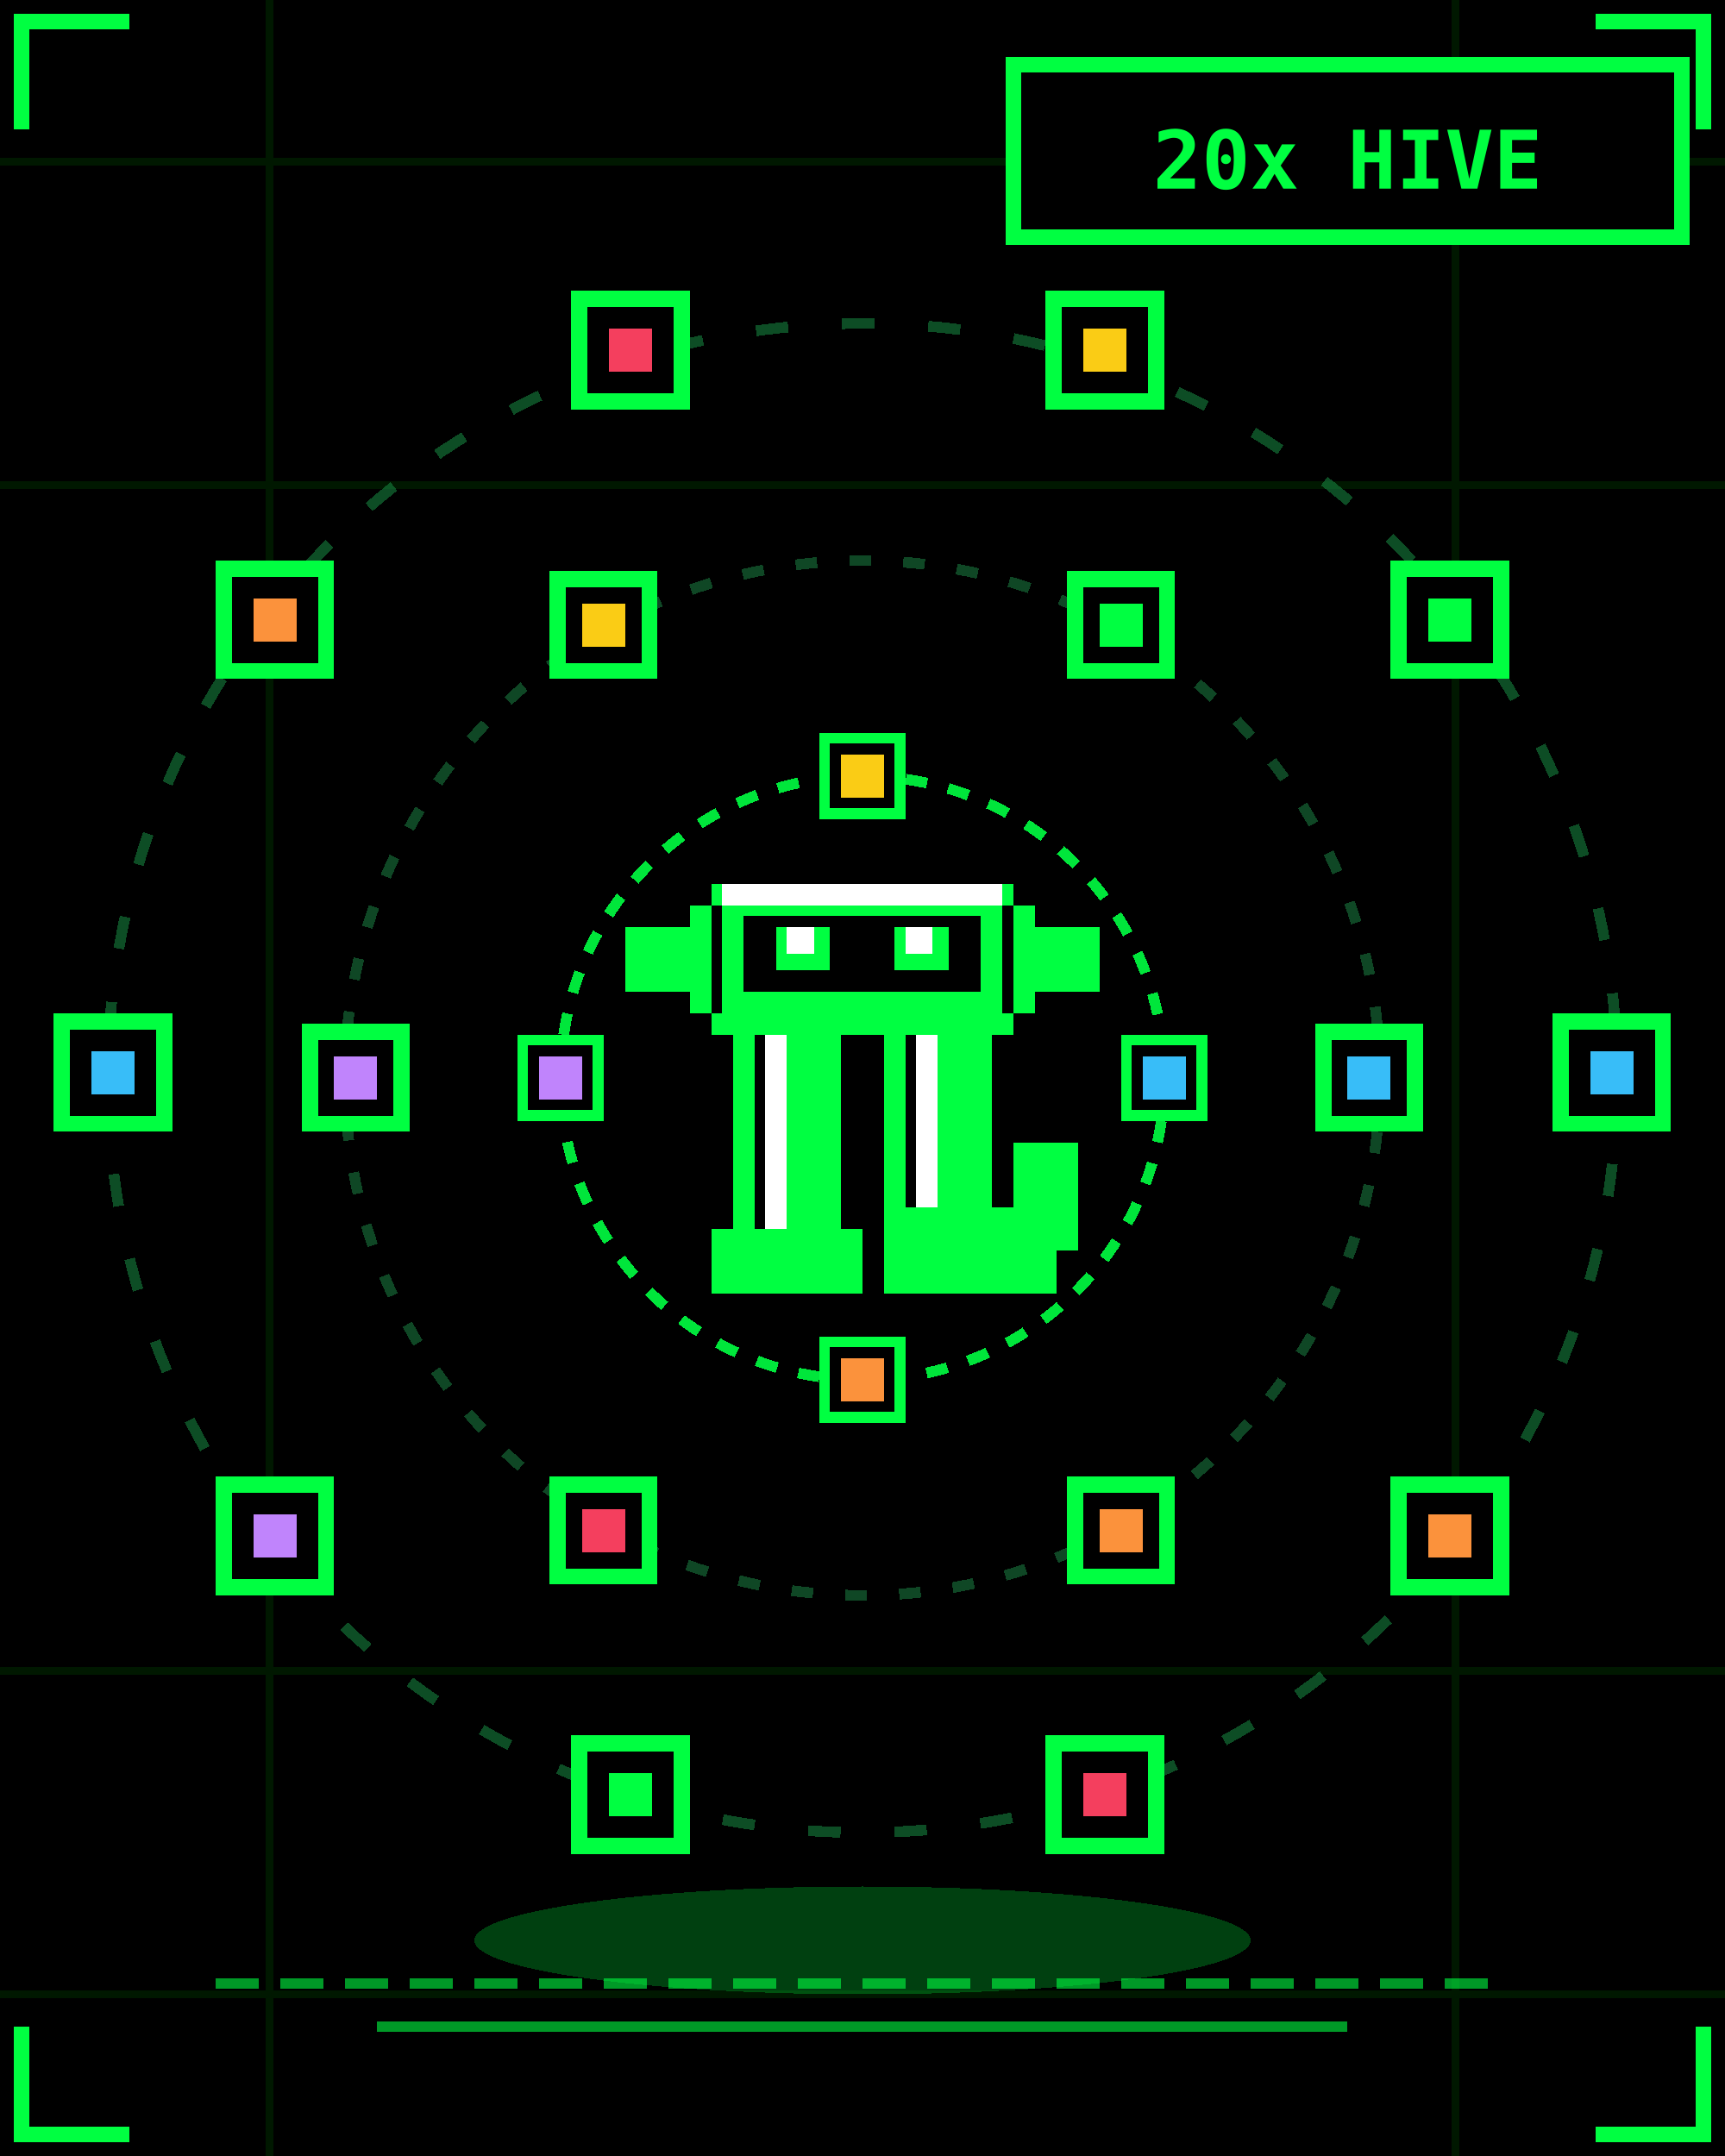
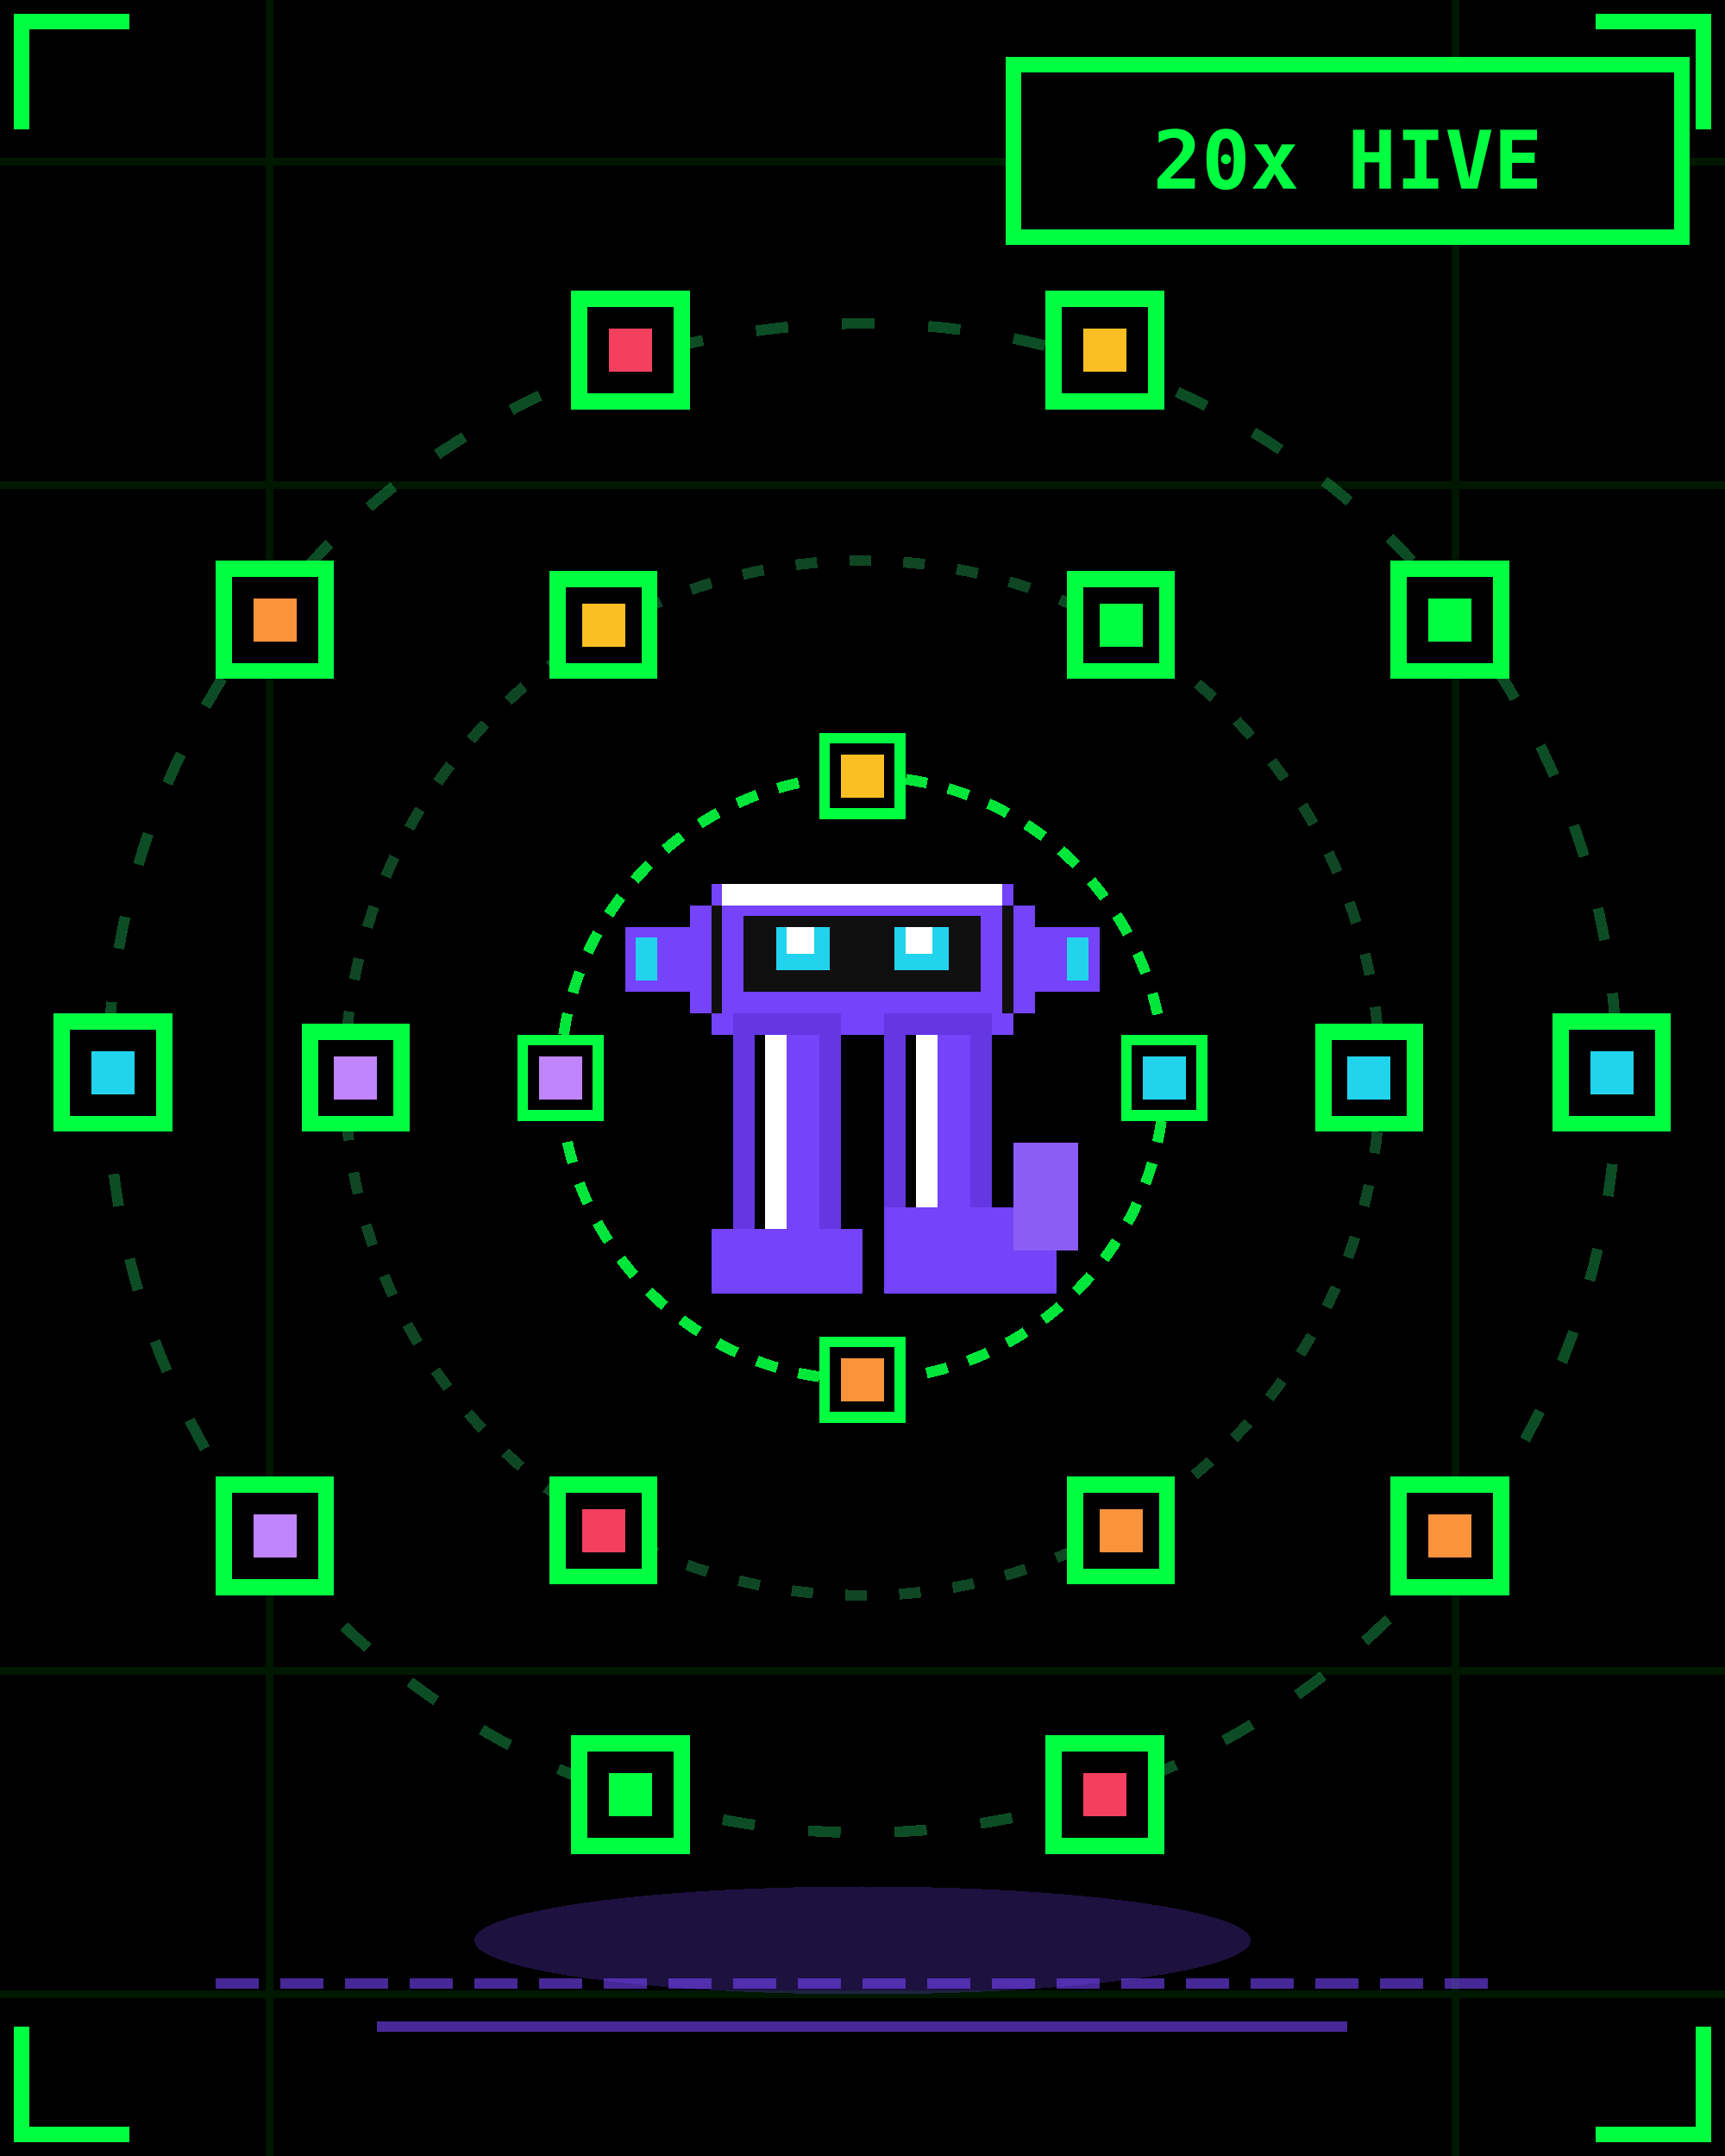
<svg xmlns="http://www.w3.org/2000/svg" viewBox="0 0 160 200" width="100%" height="100%" preserveAspectRatio="none" shape-rendering="crispEdges">
  <style>
    @keyframes vortexRing1 { 0% { transform: rotate(0deg); } 100% { transform: rotate(360deg); } }
    @keyframes vortexRing2 { 0% { transform: rotate(360deg); } 100% { transform: rotate(0deg); } }
    @keyframes vortexRing3 { 0% { transform: rotate(0deg); } 100% { transform: rotate(360deg); } }
    @keyframes levitateCenter { 0%, 100% { transform: translateY(0px); } 50% { transform: translateY(-4px); } }
    .ring-1 { animation: vortexRing1 8s steps(8) infinite; transform-origin: 80px 100px; }
    .ring-2 { animation: vortexRing2 12s steps(10) infinite; transform-origin: 80px 100px; }
    .ring-3 { animation: vortexRing3 16s steps(14) infinite; transform-origin: 80px 100px; }
    .pip-commander { animation: levitateCenter 1.8s steps(2) infinite; transform-origin: 80px 100px; }
  </style>
  <rect width="160" height="200" fill="#000000" />
  <g stroke="#003b00" stroke-width="0.75" opacity="0.4">
    <line x1="0" y1="15" x2="160" y2="15" />
    <line x1="0" y1="45" x2="160" y2="45" />
    <line x1="0" y1="155" x2="160" y2="155" />
    <line x1="0" y1="185" x2="160" y2="185" />
    <line x1="25" y1="0" x2="25" y2="200" />
    <line x1="135" y1="0" x2="135" y2="200" />
  </g>
  <g stroke="#00ff41" stroke-width="1.5" fill="none">
    <path d="M2,12 L2,2 L12,2" />
    <path d="M158,12 L158,2 L148,2" />
    <path d="M2,188 L2,198 L12,198" />
    <path d="M158,188 L158,198 L148,198" />
  </g>
  <g transform="translate(94, 6)">
    <rect width="62" height="16" fill="#000000" stroke="#00ff41" stroke-width="1.5" />
    <text x="31" y="11.5" font-family="'Fira Code', monospace" font-size="7.5" font-weight="900" fill="#00ff41" text-anchor="middle">20x HIVE</text>
  </g>
-   <g opacity="0.6" stroke="#00ff41" stroke-width="1">
+   <g opacity="0.6" stroke="#7443fa" stroke-width="1">
    <line x1="20" y1="184" x2="140" y2="184" stroke-dasharray="4,2" />
    <line x1="35" y1="188" x2="125" y2="188" />
  </g>
-   <ellipse cx="80" cy="180" rx="36" ry="5" fill="#00ff41" opacity="0.25" />
+   <ellipse cx="80" cy="180" rx="36" ry="5" fill="#7443fa" opacity="0.25" />
  <g class="ring-3">
    <circle cx="80" cy="100" r="70" fill="none" stroke="#15803d" stroke-width="1" stroke-dasharray="3,5" opacity="0.6" />
    <g transform="translate(144, 94)">
      <rect width="11" height="11" fill="#00ff41" />
      <rect x="1.5" y="1.5" width="8" height="8" fill="#000" />
-       <rect x="3.5" y="3.5" width="4" height="4" fill="#38bdf8" />
+       <rect x="3.5" y="3.5" width="4" height="4" fill="#22d3ee" />
    </g>
    <g transform="translate(129, 137)">
      <rect width="11" height="11" fill="#00ff41" />
      <rect x="1.5" y="1.5" width="8" height="8" fill="#000" />
      <rect x="3.5" y="3.5" width="4" height="4" fill="#fb923c" />
    </g>
    <g transform="translate(97, 161)">
      <rect width="11" height="11" fill="#00ff41" />
      <rect x="1.5" y="1.5" width="8" height="8" fill="#000" />
      <rect x="3.5" y="3.5" width="4" height="4" fill="#f43f5e" />
    </g>
    <g transform="translate(53, 161)">
      <rect width="11" height="11" fill="#00ff41" />
      <rect x="1.5" y="1.5" width="8" height="8" fill="#000" />
      <rect x="3.5" y="3.5" width="4" height="4" fill="#00ff41" />
    </g>
    <g transform="translate(20, 137)">
      <rect width="11" height="11" fill="#00ff41" />
      <rect x="1.5" y="1.5" width="8" height="8" fill="#000" />
      <rect x="3.5" y="3.5" width="4" height="4" fill="#c084fc" />
    </g>
    <g transform="translate(5, 94)">
      <rect width="11" height="11" fill="#00ff41" />
      <rect x="1.5" y="1.5" width="8" height="8" fill="#000" />
-       <rect x="3.5" y="3.5" width="4" height="4" fill="#38bdf8" />
+       <rect x="3.5" y="3.5" width="4" height="4" fill="#22d3ee" />
    </g>
    <g transform="translate(20, 52)">
      <rect width="11" height="11" fill="#00ff41" />
      <rect x="1.5" y="1.5" width="8" height="8" fill="#000" />
      <rect x="3.5" y="3.5" width="4" height="4" fill="#fb923c" />
    </g>
    <g transform="translate(53, 27)">
      <rect width="11" height="11" fill="#00ff41" />
      <rect x="1.5" y="1.5" width="8" height="8" fill="#000" />
      <rect x="3.5" y="3.5" width="4" height="4" fill="#f43f5e" />
    </g>
    <g transform="translate(97, 27)">
      <rect width="11" height="11" fill="#00ff41" />
      <rect x="1.5" y="1.5" width="8" height="8" fill="#000" />
-       <rect x="3.5" y="3.5" width="4" height="4" fill="#facc15" />
+       <rect x="3.5" y="3.5" width="4" height="4" fill="#fbbf24" />
    </g>
    <g transform="translate(129, 52)">
      <rect width="11" height="11" fill="#00ff41" />
      <rect x="1.5" y="1.5" width="8" height="8" fill="#000" />
      <rect x="3.5" y="3.5" width="4" height="4" fill="#00ff41" />
    </g>
  </g>
  <g class="ring-2">
    <circle cx="80" cy="100" r="48" fill="none" stroke="#166534" stroke-width="1" stroke-dasharray="2,3" opacity="0.7" />
    <g transform="translate(122, 95)">
      <rect width="10" height="10" fill="#00ff41" />
      <rect x="1.5" y="1.5" width="7" height="7" fill="#000" />
-       <rect x="3" y="3" width="4" height="4" fill="#38bdf8" />
+       <rect x="3" y="3" width="4" height="4" fill="#22d3ee" />
    </g>
    <g transform="translate(99, 137)">
      <rect width="10" height="10" fill="#00ff41" />
      <rect x="1.5" y="1.5" width="7" height="7" fill="#000" />
      <rect x="3" y="3" width="4" height="4" fill="#fb923c" />
    </g>
    <g transform="translate(51, 137)">
      <rect width="10" height="10" fill="#00ff41" />
      <rect x="1.5" y="1.5" width="7" height="7" fill="#000" />
      <rect x="3" y="3" width="4" height="4" fill="#f43f5e" />
    </g>
    <g transform="translate(28, 95)">
      <rect width="10" height="10" fill="#00ff41" />
      <rect x="1.5" y="1.5" width="7" height="7" fill="#000" />
      <rect x="3" y="3" width="4" height="4" fill="#c084fc" />
    </g>
    <g transform="translate(51, 53)">
      <rect width="10" height="10" fill="#00ff41" />
      <rect x="1.5" y="1.5" width="7" height="7" fill="#000" />
-       <rect x="3" y="3" width="4" height="4" fill="#facc15" />
+       <rect x="3" y="3" width="4" height="4" fill="#fbbf24" />
    </g>
    <g transform="translate(99, 53)">
      <rect width="10" height="10" fill="#00ff41" />
      <rect x="1.5" y="1.5" width="7" height="7" fill="#000" />
      <rect x="3" y="3" width="4" height="4" fill="#00ff41" />
    </g>
  </g>
  <g class="ring-1">
    <circle cx="80" cy="100" r="28" fill="none" stroke="#00ff41" stroke-width="1" stroke-dasharray="2,2" opacity="0.9" />
    <g transform="translate(104, 96)">
      <rect width="8" height="8" fill="#00ff41" />
      <rect x="1" y="1" width="6" height="6" fill="#000" />
-       <rect x="2" y="2" width="4" height="4" fill="#38bdf8" />
+       <rect x="2" y="2" width="4" height="4" fill="#22d3ee" />
    </g>
    <g transform="translate(76, 124)">
      <rect width="8" height="8" fill="#00ff41" />
      <rect x="1" y="1" width="6" height="6" fill="#000" />
      <rect x="2" y="2" width="4" height="4" fill="#fb923c" />
    </g>
    <g transform="translate(48, 96)">
      <rect width="8" height="8" fill="#00ff41" />
      <rect x="1" y="1" width="6" height="6" fill="#000" />
      <rect x="2" y="2" width="4" height="4" fill="#c084fc" />
    </g>
    <g transform="translate(76, 68)">
      <rect width="8" height="8" fill="#00ff41" />
      <rect x="1" y="1" width="6" height="6" fill="#000" />
-       <rect x="2" y="2" width="4" height="4" fill="#facc15" />
+       <rect x="2" y="2" width="4" height="4" fill="#fbbf24" />
    </g>
  </g>
  <g class="pip-commander">
-     <rect x="64" y="84" width="32" height="10" fill="#00ff41" />
-     <rect x="66" y="82" width="28" height="14" fill="#00ff41" />
-     <rect x="62" y="86" width="36" height="6" fill="#00ff41" />
-     <rect x="68" y="94" width="10" height="22" fill="#00ff41" />
-     <rect x="66" y="114" width="14" height="6" fill="#00ff41" />
-     <rect x="82" y="94" width="10" height="20" fill="#00ff41" />
-     <rect x="82" y="112" width="16" height="8" fill="#00ff41" />
-     <rect x="94" y="106" width="6" height="10" fill="#00ff41" />
+     <rect x="64" y="84" width="32" height="10" fill="#7443fa" />
+     <rect x="66" y="82" width="28" height="14" fill="#7443fa" />
+     <rect x="62" y="86" width="36" height="6" fill="#7443fa" />
+     <rect x="68" y="94" width="10" height="22" fill="#6437e3" />
+     <rect x="66" y="114" width="14" height="6" fill="#7443fa" />
+     <rect x="82" y="94" width="10" height="20" fill="#6437e3" />
+     <rect x="82" y="112" width="16" height="8" fill="#7443fa" />
+     <rect x="94" y="106" width="6" height="10" fill="#8b5cf6" />
    <rect x="70" y="96" width="6" height="18" fill="#000000" />
-     <rect x="71" y="96" width="5" height="18" fill="#00ff41" />
+     <rect x="71" y="96" width="5" height="18" fill="#7443fa" />
    <rect x="71" y="96" width="2" height="18" fill="#ffffff" />
    <rect x="84" y="96" width="6" height="16" fill="#000000" />
-     <rect x="85" y="96" width="5" height="16" fill="#00ff41" />
+     <rect x="85" y="96" width="5" height="16" fill="#7443fa" />
    <rect x="85" y="96" width="2" height="16" fill="#ffffff" />
-     <rect x="66" y="84" width="28" height="10" fill="#000000" />
-     <rect x="67" y="84" width="26" height="10" fill="#00ff41" />
+     <rect x="66" y="84" width="28" height="10" fill="#0f0f0f" />
+     <rect x="67" y="84" width="26" height="10" fill="#7443fa" />
    <rect x="67" y="82" width="26" height="2" fill="#ffffff" />
-     <rect x="69" y="85" width="22" height="7" fill="#000000" />
-     <rect x="72" y="86" width="5" height="4" fill="#00ff41" />
+     <rect x="69" y="85" width="22" height="7" fill="#0f0f0f" />
+     <rect x="72" y="86" width="5" height="4" fill="#22d3ee" />
    <rect x="73" y="86" width="2.5" height="2.5" fill="#ffffff" />
-     <rect x="83" y="86" width="5" height="4" fill="#00ff41" />
+     <rect x="83" y="86" width="5" height="4" fill="#22d3ee" />
    <rect x="84" y="86" width="2.5" height="2.5" fill="#ffffff" />
-     <g fill="#00ff41">
+     <g fill="#7443fa">
      <rect x="58" y="86" width="4" height="6" />
+       <rect x="59" y="87" width="2" height="4" fill="#22d3ee" />
      <rect x="98" y="86" width="4" height="6" />
+       <rect x="99" y="87" width="2" height="4" fill="#22d3ee" />
    </g>
  </g>
</svg>
